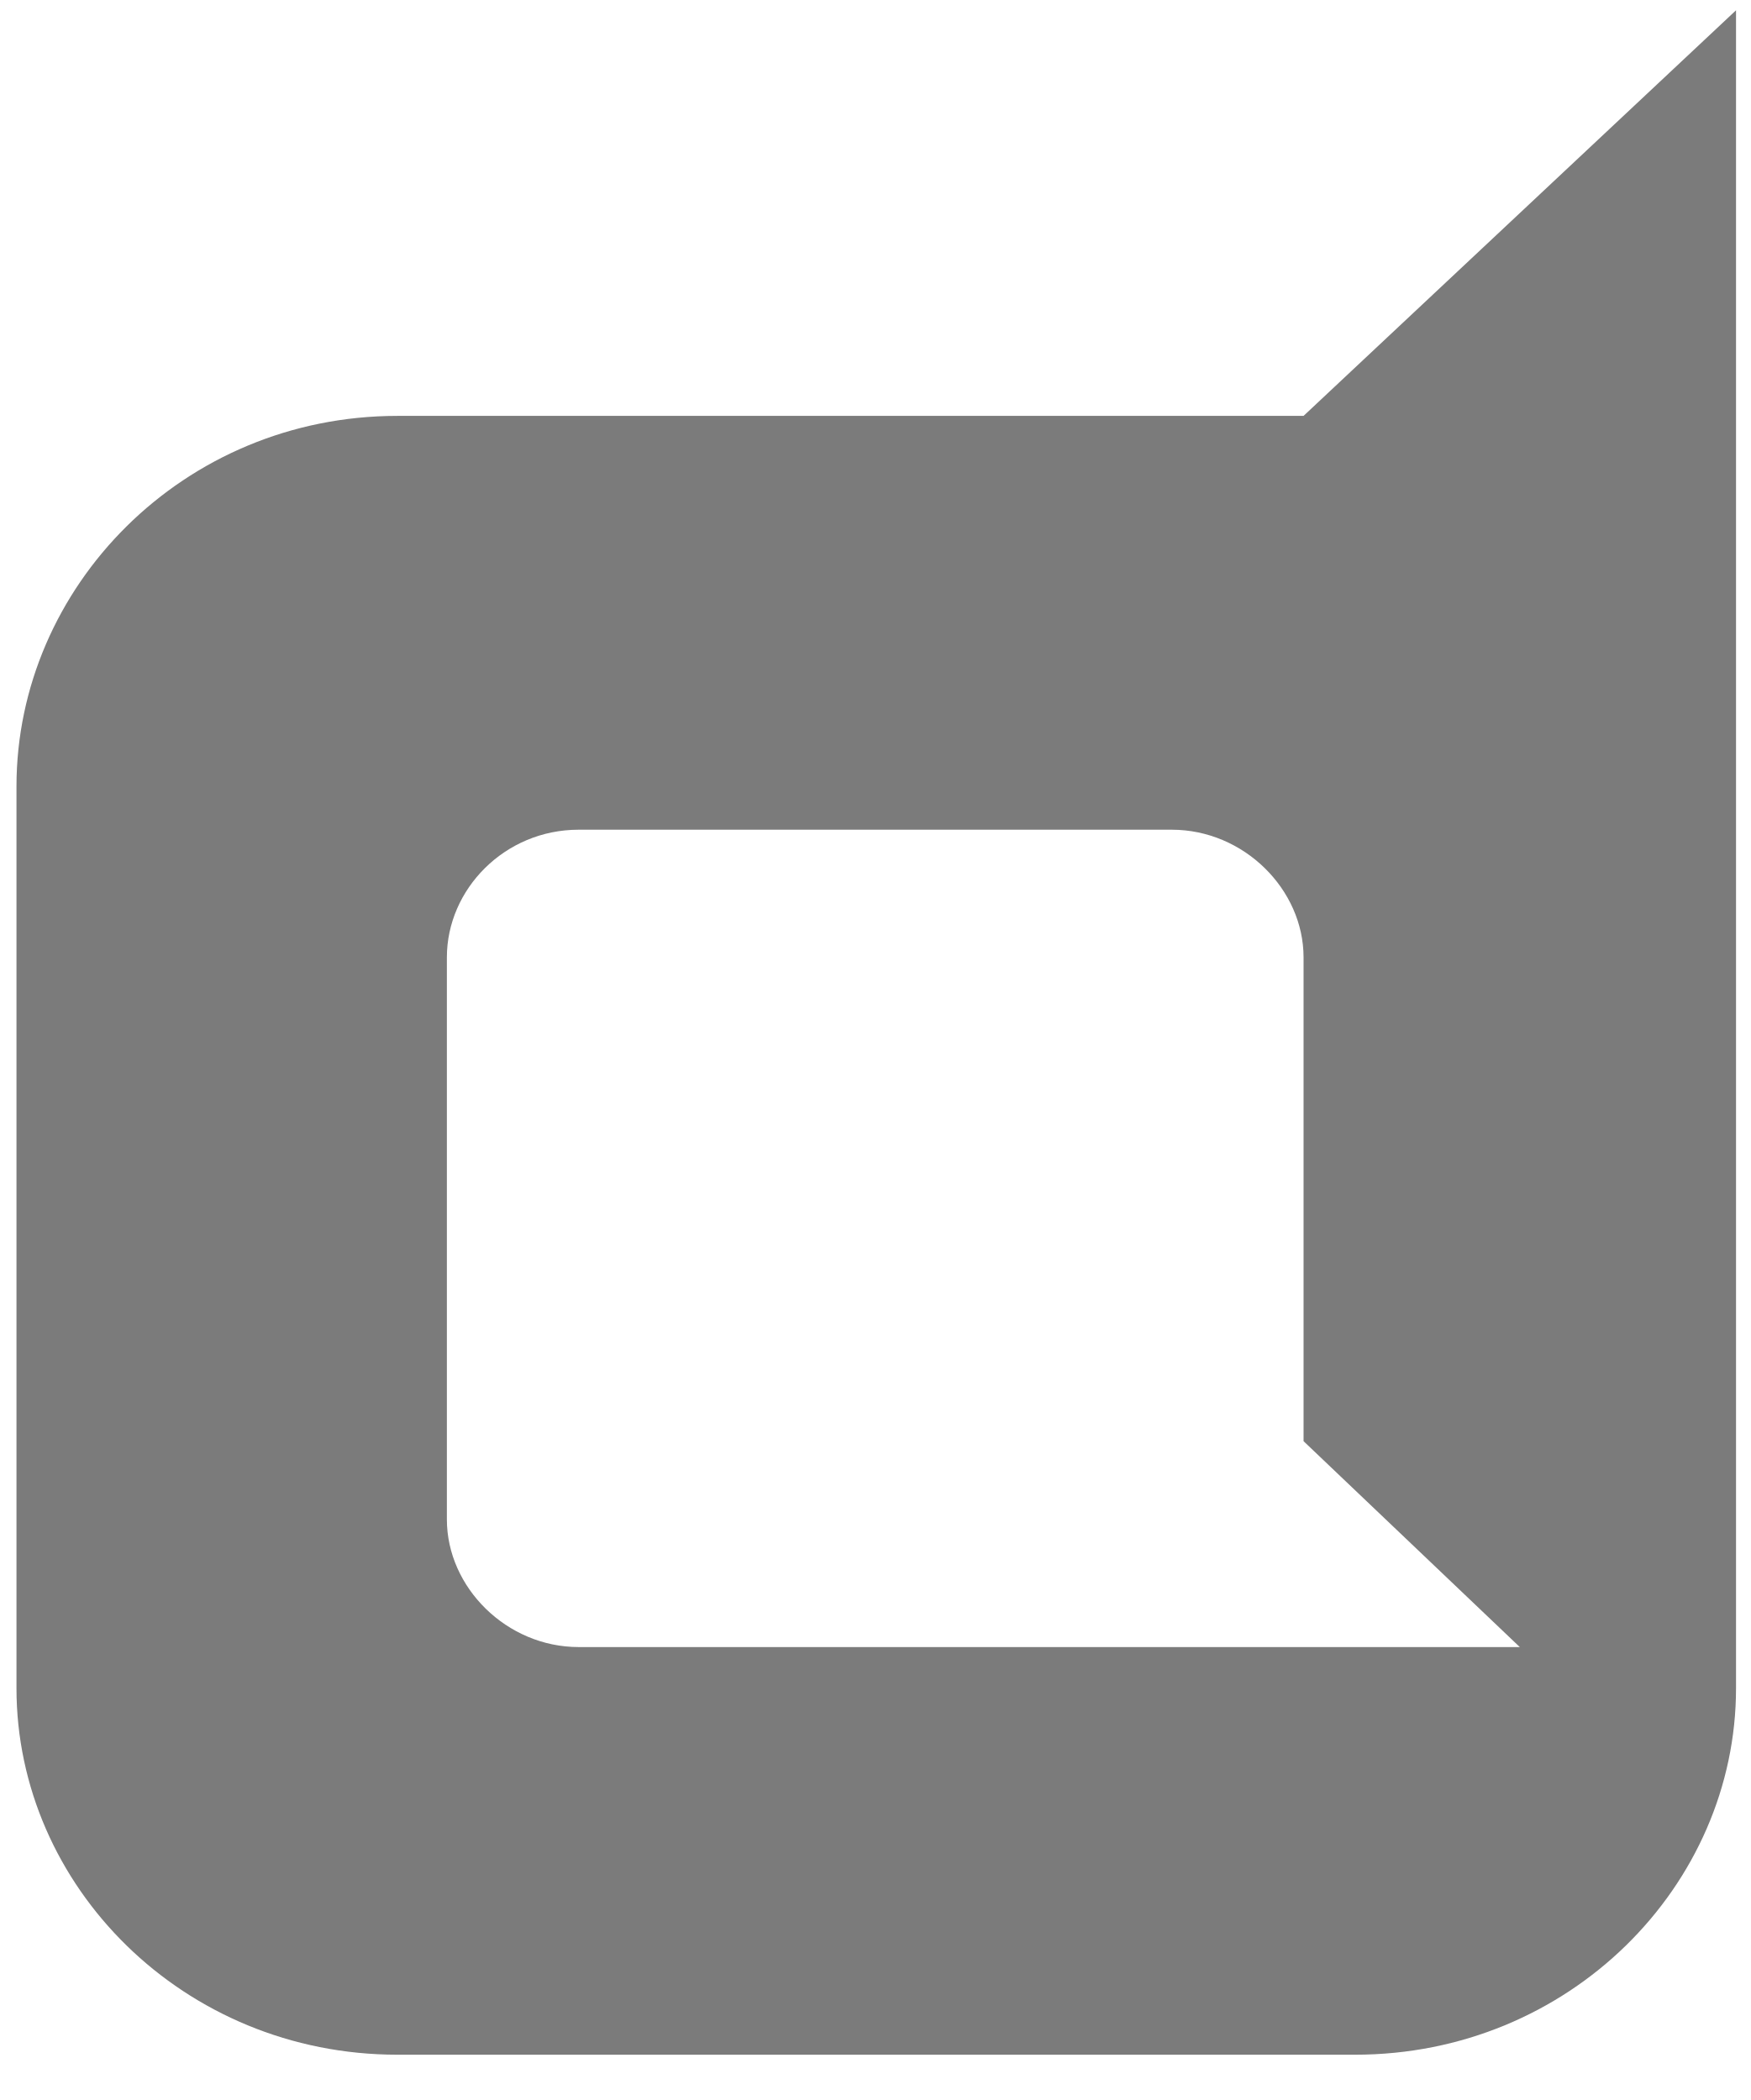
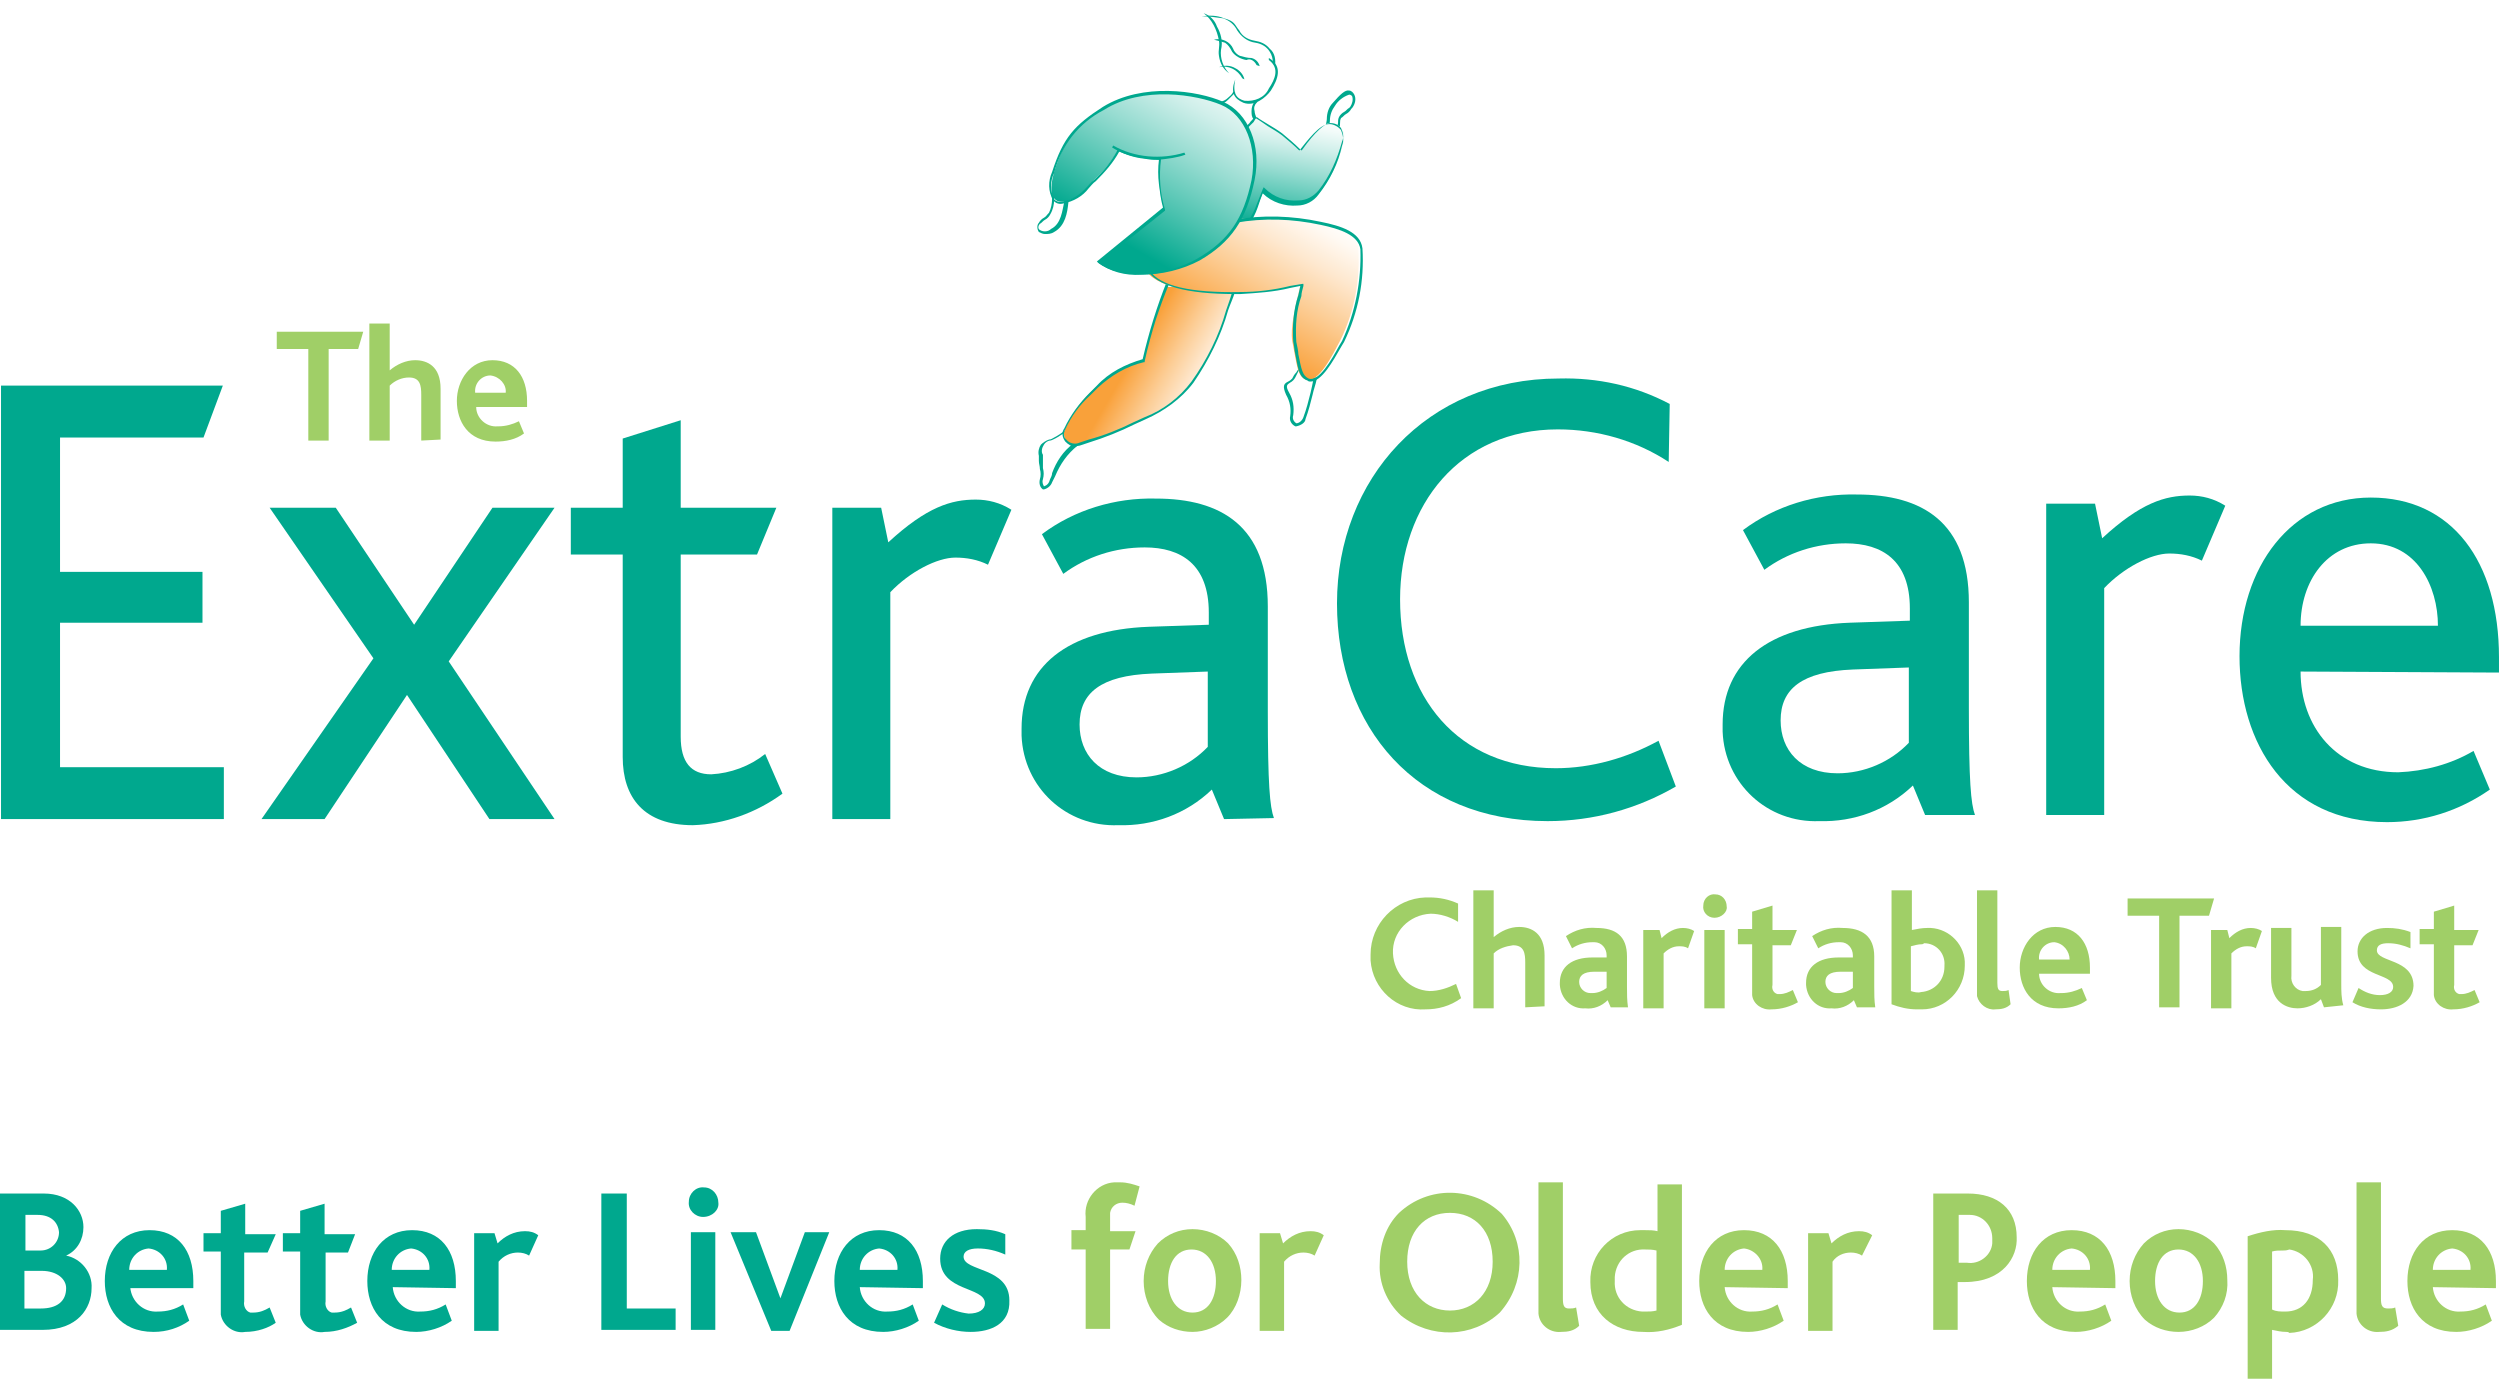
- <svg xmlns="http://www.w3.org/2000/svg" xmlns:xlink="http://www.w3.org/1999/xlink" version="1.1" id="Layer_1" x="0px" y="0px" viewBox="0 0 85 102" style="enable-background:new 0 0 85 102;" xml:space="preserve">
+ <svg xmlns="http://www.w3.org/2000/svg" xmlns:xlink="http://www.w3.org/1999/xlink" version="1.1" id="Layer_1" x="0px" y="0px" viewBox="52 10.4 245.7 135.5" style="enable-background:new 52 10.4 245.7 135.5;" xml:space="preserve">
  <style type="text/css">
- 	.st0{clip-path:url(#SVGID_2_);}
- 	.st1{clip-path:url(#XMLID_19_);fill:#7B7B7B;}
+ 	.st0{fill:#00A88E;}
+ 	.st1{fill:#A0CF67;}
+ 	.st2{clip-path:url(#SVGID_2_);}
+ 	.st3{fill:url(#SVGID_3_);}
+ 	.st4{clip-path:url(#SVGID_5_);}
+ 	.st5{fill:url(#SVGID_6_);}
+ 	.st6{clip-path:url(#SVGID_8_);}
+ 	.st7{fill:url(#SVGID_9_);}
+ 	.st8{clip-path:url(#SVGID_11_);}
+ 	.st9{fill:url(#SVGID_12_);}
</style>
+   <polygon class="st0" points="52.1,90.9 52.1,48.3 73.9,48.3 72,53.4 57.9,53.4 57.9,66.6 71.9,66.6 71.9,71.6 57.9,71.6 57.9,85.8   74,85.8 74,90.9 " />
+   <polygon class="st0" points="100.1,90.9 92,78.7 83.9,90.9 77.7,90.9 88.7,75.1 78.5,60.3 85,60.3 92.7,71.8 100.4,60.3 106.5,60.3   96.1,75.4 106.5,90.9 " />
+   <path class="st0" d="M120.1,91.5c-4.8,0-6.9-2.7-6.9-6.7V64.9h-5.1v-4.6h5.1v-6.8l5.7-1.8v8.6h9.4l-1.9,4.6h-7.5v17.9  c0,2.5,1,3.7,3,3.7c1.9-0.1,3.8-0.8,5.3-2l1.7,3.9C126.3,90.3,123.2,91.4,120.1,91.5" />
+   <path class="st0" d="M149.1,65.9c-1-0.5-2.1-0.7-3.2-0.7c-1.8,0-4.5,1.4-6.4,3.4v22.3h-5.7V60.3h4.8l0.7,3.4  c3.8-3.5,6.2-4.2,8.6-4.2c1.2,0,2.4,0.3,3.5,1L149.1,65.9z" />
+   <path class="st0" d="M170.7,76.4l-5.5,0.2c-5,0.2-7.1,1.9-7.1,5c0,2.9,1.9,5.2,5.6,5.2c2.6,0,5.2-1.1,7-3L170.7,76.4L170.7,76.4z   M172.3,90.9l-1.2-2.9c-2.5,2.4-5.8,3.6-9.2,3.5c-5.1,0.2-9.3-3.7-9.5-8.8c0-0.2,0-0.4,0-0.7c0-6.1,4.5-9.7,12.5-10l5.9-0.2v-1.2  c0-4.7-2.7-6.4-6.3-6.4c-2.9,0-5.7,0.9-8,2.6l-2.1-3.9c3.2-2.4,7.2-3.6,11.2-3.5c6.4,0,11,2.7,11,10.6v10.3c0,7.2,0.2,9.4,0.6,10.5  L172.3,90.9L172.3,90.9z" />
+   <path class="st0" d="M204.1,91.1c-12.9,0-20.7-9.2-20.7-21.4s8.8-22.1,21.8-22.1c3.8-0.1,7.5,0.7,10.9,2.5l-0.1,5.7  c-3.2-2.1-7-3.2-10.9-3.2c-9.6,0-15.5,7.4-15.5,16.7c0,9.6,5.7,16.6,15.3,16.6c3.5,0,7-1,10.1-2.7l1.7,4.5  C212.9,89.9,208.6,91.1,204.1,91.1" />
+   <path class="st0" d="M239.6,76l-5.5,0.2c-5,0.2-7.1,1.9-7.1,5c0,2.9,1.9,5.2,5.6,5.2c2.6,0,5.2-1.1,7-3L239.6,76L239.6,76z   M241.2,90.5l-1.2-2.9c-2.5,2.4-5.8,3.6-9.2,3.5c-5.1,0.2-9.3-3.7-9.5-8.8c0-0.2,0-0.4,0-0.7c0-6.1,4.5-9.7,12.5-10l5.9-0.2v-1.2  c0-4.7-2.7-6.4-6.3-6.4c-2.9,0-5.7,0.9-8,2.6l-2.1-3.9c3.2-2.4,7.2-3.6,11.2-3.5c6.4,0,11,2.7,11,10.6V80c0,7.2,0.2,9.4,0.6,10.5  H241.2L241.2,90.5z" />
+   <path class="st0" d="M268.4,65.5c-1-0.5-2.1-0.7-3.2-0.7c-1.8,0-4.5,1.4-6.4,3.4v22.3h-5.7V59.9h4.8l0.7,3.4  c3.8-3.5,6.2-4.2,8.6-4.2c1.2,0,2.4,0.3,3.5,1L268.4,65.5z" />
+   <path class="st0" d="M285,63.8c-4.3,0-6.9,3.7-6.9,8.1h13.5C291.6,68,289.5,63.8,285,63.8 M278.1,76.4c0,5.4,3.5,9.9,9.6,9.9  c2.6-0.1,5.2-0.8,7.4-2.1l1.6,3.8c-3,2.1-6.5,3.2-10.1,3.2c-9.9,0-14.5-7.8-14.5-16.3c0-8.8,5.1-15.6,12.9-15.6  c8,0,12.6,6.3,12.6,15.7v1.5L278.1,76.4L278.1,76.4z" />
+   <polygon class="st1" points="87.2,44.7 84.3,44.7 84.3,53.7 82.3,53.7 82.3,44.7 79.2,44.7 79.2,43 87.7,43 " />
+   <path class="st1" d="M93.4,53.7v-4.5c0-0.9-0.1-1.7-1.2-1.7c-0.7,0-1.4,0.3-1.9,0.8v5.4h-2V42.2h2v4.6c0.7-0.6,1.6-1,2.5-1  c1.2,0,2.5,0.6,2.5,2.8v5L93.4,53.7L93.4,53.7z" />
+   <path class="st1" d="M100.2,47.3c-0.9,0-1.6,0.8-1.5,1.7c0,0,0,0,0,0h3C101.8,48.2,101.1,47.4,100.2,47.3  C100.3,47.3,100.2,47.3,100.2,47.3 M98.8,50.4c0,1.1,1,2,2.1,1.9c0,0,0.1,0,0.1,0c0.7,0,1.4-0.2,2-0.5l0.5,1.2  c-0.8,0.6-1.8,0.8-2.8,0.8c-2.7,0-3.8-2-3.8-4s1.3-4,3.5-4s3.4,1.6,3.4,4v0.6L98.8,50.4L98.8,50.4z" />
+   <path class="st1" d="M192.1,109.6c-2.8,0.2-5.2-2-5.4-4.8c0-0.2,0-0.4,0-0.6c0-3,2.4-5.5,5.4-5.6c0.1,0,0.3,0,0.4,0  c1,0,1.9,0.2,2.8,0.6v1.8c-0.8-0.5-1.8-0.8-2.7-0.8c-2.1,0.1-3.8,1.8-3.7,3.9c0.1,2,1.6,3.6,3.6,3.7c0.9,0,1.8-0.3,2.6-0.7l0.5,1.4  C194.5,109.3,193.3,109.6,192.1,109.6" />
+   <path class="st1" d="M201.9,109.4V105c0-0.9-0.1-1.7-1.2-1.7c-0.7,0.1-1.4,0.3-1.9,0.8v5.4h-2V97.9h2v4.6c0.7-0.6,1.6-1,2.5-1  c1.2,0,2.5,0.6,2.5,2.8v5L201.9,109.4L201.9,109.4z" />
+   <path class="st1" d="M209.8,105.9h-1.1c-1.1,0-1.5,0.4-1.5,1c0,0.6,0.5,1.1,1.1,1.1c0.1,0,0.1,0,0.2,0c0.5,0,1-0.2,1.4-0.5V105.9  L209.8,105.9z M210.3,109.4l-0.3-0.7c-0.6,0.6-1.4,0.9-2.2,0.8c-1.3,0.1-2.4-0.9-2.5-2.3c0-0.1,0-0.1,0-0.2c0-1.6,1.2-2.5,3.2-2.5  l1.4,0v-0.2c0-0.7-0.5-1.3-1.2-1.3c-0.1,0-0.2,0-0.2,0c-0.7,0-1.4,0.2-2,0.6l-0.6-1.2c0.9-0.6,1.9-0.9,3-0.8c1.9,0,3,0.8,3,2.8v3  c0,0.7,0,1.3,0.1,2h-1.6L210.3,109.4z" />
+   <path class="st1" d="M217.9,103.6c-0.3-0.2-0.6-0.2-0.9-0.2c-0.6,0-1.1,0.3-1.5,0.7v5.4h-2v-7.7h1.6l0.2,0.8c0.6-0.6,1.3-1,2.1-1  c0.4,0,0.8,0.1,1.1,0.3L217.9,103.6z" />
+   <path class="st1" d="M219.5,101.8h2v7.7h-2V101.8z M220.5,100.6c-0.7,0-1.2-0.6-1.1-1.2c0-0.7,0.6-1.2,1.2-1.1  c0.6,0,1.1,0.5,1.1,1.2C221.8,100,221.2,100.6,220.5,100.6C220.6,100.6,220.6,100.6,220.5,100.6" />
+   <path class="st1" d="M226.1,109.6c-0.9,0.1-1.8-0.5-1.9-1.4c0-0.1,0-0.3,0-0.4v-4.6h-1.4v-1.5h1.4V100l2-0.6v2.4h2.4l-0.6,1.5h-1.8  v3.9c-0.1,0.4,0.1,0.8,0.5,0.9c0.1,0,0.2,0,0.2,0c0.5,0,0.9-0.2,1.3-0.4l0.5,1.2C228,109.3,227.1,109.6,226.1,109.6" />
+   <path class="st1" d="M234,105.9h-1.1c-1.1,0-1.5,0.4-1.5,1c0,0.6,0.5,1.1,1.1,1.1c0.1,0,0.1,0,0.2,0c0.5,0,1-0.2,1.4-0.5V105.9  L234,105.9z M234.5,109.4l-0.3-0.7c-0.6,0.6-1.4,0.9-2.2,0.8c-1.3,0.1-2.4-0.9-2.5-2.3c0-0.1,0-0.1,0-0.2c0-1.6,1.2-2.5,3.2-2.5  l1.4,0v-0.2c0-0.7-0.5-1.3-1.2-1.3c-0.1,0-0.2,0-0.2,0c-0.7,0-1.4,0.2-2,0.6l-0.6-1.2c0.9-0.6,1.9-0.9,3-0.8c1.9,0,3.1,0.8,3.1,2.8  v3c0,0.7,0,1.3,0.1,2h-1.6L234.5,109.4z" />
+   <path class="st1" d="M240.9,103.2c-0.4,0-0.7,0.1-1.1,0.2v4.4c0.3,0.1,0.7,0.2,1,0.1c1.3-0.1,2.3-1.1,2.3-2.5c0,0,0-0.1,0-0.1  c0.1-1.2-0.8-2.2-2-2.2C241,103.2,240.9,103.2,240.9,103.2 M240.4,109.6c-0.9,0-1.7-0.2-2.5-0.5V97.9h2v3.9c0.5-0.1,1-0.2,1.5-0.2  c1.9-0.1,3.6,1.4,3.7,3.3c0,0.1,0,0.3,0,0.4c0,2.4-1.9,4.3-4.2,4.3C240.6,109.6,240.5,109.6,240.4,109.6" />
+   <path class="st1" d="M248.1,109.6c-0.8,0.1-1.6-0.5-1.8-1.3c0-0.1,0-0.3,0-0.4v-10h2v9.1c0,0.6,0.1,0.8,0.5,0.8c0.2,0,0.4,0,0.6-0.1  l0.2,1.4C249.2,109.5,248.7,109.6,248.1,109.6" />
+   <path class="st1" d="M253.9,103c-0.9,0-1.6,0.8-1.5,1.7c0,0,0,0,0,0h3C255.4,103.9,254.8,103.1,253.9,103  C253.9,103,253.9,103,253.9,103 M252.4,106.1c0,1.1,1,2,2.1,1.9c0,0,0.1,0,0.1,0c0.7,0,1.4-0.2,2-0.5l0.5,1.2  c-0.8,0.6-1.8,0.8-2.8,0.8c-2.7,0-3.8-2-3.8-4s1.3-4,3.5-4s3.4,1.6,3.4,4v0.6L252.4,106.1L252.4,106.1z" />
+   <polygon class="st1" points="269.1,100.4 266.2,100.4 266.2,109.4 264.2,109.4 264.2,100.4 261.1,100.4 261.1,98.7 269.6,98.7 " />
+   <path class="st1" d="M273.7,103.6c-0.3-0.2-0.6-0.2-0.9-0.2c-0.6,0-1.1,0.3-1.5,0.7v5.4h-2v-7.7h1.6l0.2,0.8c0.6-0.6,1.3-1,2.1-1  c0.4,0,0.8,0.1,1.1,0.3L273.7,103.6z" />
+   <path class="st1" d="M280.4,109.4l-0.3-0.8c-0.6,0.6-1.5,0.9-2.3,0.9c-1,0-2.6-0.5-2.6-3v-4.9h2v4.7c-0.1,0.7,0.4,1.4,1.1,1.5  c0.1,0,0.2,0,0.3,0c0.6,0,1.1-0.2,1.5-0.6v-5.7h2v5.6c0,0.7,0,1.4,0.2,2.1L280.4,109.4L280.4,109.4z" />
+   <path class="st1" d="M286,109.6c-1,0-2-0.2-2.8-0.7l0.6-1.4c0.6,0.4,1.3,0.7,2.1,0.7c0.8,0,1.3-0.3,1.3-0.8c0-1.4-3.5-0.9-3.5-3.5  c0-1.3,1.1-2.3,2.9-2.3c0.8,0,1.5,0.1,2.3,0.4v1.6c-0.7-0.3-1.4-0.5-2.2-0.5c-0.7,0-1.1,0.2-1.1,0.7c0,1.2,3.6,0.8,3.6,3.5  C289.1,108.9,287.6,109.6,286,109.6" />
+   <path class="st1" d="M293.1,109.6c-0.9,0.1-1.8-0.5-1.9-1.4c0-0.1,0-0.3,0-0.4v-4.6h-1.4v-1.5h1.4V100l2-0.6v2.4h2.4l-0.6,1.5h-1.8  v3.9c-0.1,0.4,0.1,0.8,0.5,0.9c0.1,0,0.2,0,0.2,0c0.5,0,0.9-0.2,1.3-0.4l0.5,1.2C295,109.3,294.1,109.6,293.1,109.6" />
+   <path class="st0" d="M56.2,141.1H52v-13.4h4.3c2.6,0,3.9,1.7,3.9,3.3c0,1.2-0.6,2.3-1.7,2.8l0,0c1.5,0.3,2.6,1.7,2.5,3.2  C61,139,59.6,141.1,56.2,141.1z M55.7,129.8h-1.2v3.5h1.5c1,0,1.8-0.8,1.8-1.8C57.7,130.5,57,129.8,55.7,129.8z M56.1,135.3h-1.7  v3.7H56c1.6,0,2.5-0.7,2.5-2C58.5,136.1,57.6,135.3,56.1,135.3z" />
+   <path class="st0" d="M64.8,136.9c0.1,1.4,1.3,2.5,2.7,2.4c0,0,0,0,0,0c0.9,0,1.7-0.2,2.5-0.7l0.6,1.6c-1,0.7-2.2,1.1-3.5,1.1  c-3.4,0-4.8-2.4-4.8-5c0-2.8,1.6-5,4.4-5s4.3,2,4.3,5v0.7h-6.2L64.8,136.9z M66.6,133.1c-1.1,0.1-1.9,1-1.9,2.1c0,0,0,0,0,0h3.7  C68.5,134.1,67.7,133.2,66.6,133.1z" />
+   <path class="st0" d="M76.1,141.3c-1.1,0.2-2.2-0.6-2.4-1.7c0-0.2,0-0.3,0-0.5v-5.7h-1.7v-1.8h1.7v-2.2l2.4-0.7v3h3l-0.8,1.8h-2.3  v4.8c-0.1,0.5,0.2,1,0.6,1.1c0.1,0,0.2,0,0.3,0c0.6,0,1.1-0.2,1.6-0.5l0.6,1.5C78.4,140.9,77.3,141.3,76.1,141.3z" />
+   <path class="st0" d="M83.9,141.3c-1.1,0.2-2.2-0.6-2.4-1.7c0-0.2,0-0.3,0-0.5v-5.7h-1.7v-1.8h1.7v-2.2l2.4-0.7v3h3l-0.7,1.8H84v4.8  c-0.1,0.5,0.2,1,0.6,1.1c0.1,0,0.2,0,0.3,0c0.6,0,1.1-0.2,1.6-0.5l0.6,1.5C86.2,140.9,85.1,141.3,83.9,141.3z" />
+   <path class="st0" d="M90.6,136.9c0.1,1.4,1.3,2.5,2.7,2.4c0,0,0,0,0,0c0.9,0,1.7-0.2,2.5-0.7l0.6,1.6c-1,0.7-2.3,1.1-3.5,1.1  c-3.4,0-4.8-2.4-4.8-5c0-2.8,1.6-5,4.4-5s4.3,2,4.3,5v0.7L90.6,136.9L90.6,136.9z M92.4,133.1c-1.1,0.1-1.9,1-1.9,2.1c0,0,0,0,0,0  h3.7C94.3,134.1,93.5,133.2,92.4,133.1z" />
+   <path class="st0" d="M104,133.8c-0.3-0.2-0.7-0.3-1.1-0.3c-0.7,0-1.4,0.3-1.9,0.9v6.8h-2.4v-9.6h2l0.3,1c0.7-0.7,1.6-1.2,2.7-1.2  c0.5,0,0.9,0.1,1.3,0.4L104,133.8z" />
+   <path class="st0" d="M111.1,141.1v-13.4h2.5V139h4.8v2.1H111.1L111.1,141.1z" />
+   <path class="st0" d="M121.1,130c-0.8,0-1.5-0.7-1.4-1.5c0-0.8,0.7-1.5,1.5-1.4c0.8,0,1.4,0.7,1.4,1.5C122.7,129.3,122,130,121.1,130  C121.2,130,121.1,130,121.1,130z M119.9,141.1v-9.6h2.4v9.6H119.9z" />
+   <path class="st0" d="M129.6,141.2h-1.8l-4-9.7h2.5l2.4,6.5l0,0l2.4-6.5h2.4L129.6,141.2z" />
+   <path class="st0" d="M136.5,136.9c0.1,1.4,1.3,2.5,2.7,2.4c0.9,0,1.7-0.2,2.5-0.7l0.6,1.6c-1,0.7-2.3,1.1-3.5,1.1  c-3.4,0-4.8-2.4-4.8-5c0-2.8,1.6-5,4.4-5s4.3,2,4.3,5v0.7L136.5,136.9L136.5,136.9z M138.4,133.1c-1.1,0.1-1.9,1-1.9,2.1  c0,0,0,0,0,0h3.7C140.3,134.1,139.5,133.2,138.4,133.1L138.4,133.1z" />
+   <path class="st0" d="M147.4,141.3c-1.2,0-2.5-0.3-3.6-0.9l0.8-1.8c0.8,0.5,1.7,0.8,2.6,0.9c1,0,1.6-0.4,1.6-1c0-1.7-4.4-1.1-4.4-4.4  c0-1.7,1.3-2.9,3.6-2.9c1,0,1.9,0.1,2.8,0.5v2c-0.9-0.4-1.8-0.6-2.7-0.6c-0.9,0-1.4,0.3-1.4,0.8c0,1.5,4.5,1,4.5,4.3  C151.3,140.5,149.4,141.3,147.4,141.3z" />
+   <path class="st1" d="M163.5,128.9c-0.4-0.2-0.8-0.3-1.2-0.3c-0.6,0-1.1,0.4-1.2,1c0,0.1,0,0.2,0,0.3v1.5h2.5l-0.6,1.8h-1.9v7.8h-2.4  v-7.8h-1.4v-1.9h1.4v-1.3c-0.2-1.7,1.1-3.3,2.8-3.4c0.2,0,0.4,0,0.6,0c0.7,0,1.3,0.2,1.9,0.4L163.5,128.9z" />
+   <path class="st1" d="M172.6,139.9c-0.9,0.9-2.2,1.4-3.4,1.4c-1.2,0-2.4-0.4-3.3-1.2c-1-1-1.5-2.4-1.5-3.8c0-1.4,0.5-2.7,1.4-3.7  c0.9-0.9,2.1-1.4,3.4-1.4c1.3,0,2.6,0.5,3.5,1.4c0.9,1,1.3,2.3,1.3,3.6C174,137.6,173.5,139,172.6,139.9z M169.1,133.2  c-1.5,0-2.3,1.3-2.3,3.1s0.9,3.1,2.4,3.1s2.3-1.3,2.3-3.1S170.6,133.2,169.1,133.2z" />
+   <path class="st1" d="M181.2,133.8c-0.3-0.2-0.7-0.3-1.1-0.3c-0.7,0-1.4,0.3-1.9,0.9v6.8h-2.4v-9.6h2l0.3,1c0.7-0.7,1.6-1.2,2.7-1.2  c0.5,0,0.9,0.1,1.3,0.4L181.2,133.8z" />
+   <path class="st1" d="M199.4,139.4c-2.7,2.5-6.8,2.6-9.7,0.3c-1.4-1.3-2.2-3.2-2.1-5.1c0-1.9,0.6-3.7,1.9-5c2.9-2.7,7.3-2.6,10.1,0.1  C202,132.5,201.9,136.6,199.4,139.4z M194.5,129.6c-2.5,0-4.2,1.8-4.2,4.8s1.8,4.8,4.2,4.8s4.2-1.8,4.2-4.8S197,129.6,194.5,129.6  L194.5,129.6z" />
+   <path class="st1" d="M205.4,141.3c-1.1,0.1-2.1-0.7-2.2-1.8c0-0.1,0-0.2,0-0.4v-12.5h2.4v11.4c0,0.7,0.1,1,0.6,1  c0.2,0,0.5,0,0.7-0.1l0.3,1.8C206.7,141.2,206.1,141.3,205.4,141.3z" />
+   <path class="st1" d="M213.5,141.3c-2.9,0-5.2-1.7-5.2-4.9c-0.1-2.8,2.1-5.1,4.9-5.1c0.2,0,0.3,0,0.5,0c0.4,0,0.8,0,1.2,0.1v-4.6h2.4  v13.8C216.1,141.1,214.8,141.4,213.5,141.3z M214.8,133.3c-0.4-0.1-0.8-0.1-1.1-0.1c-1.6-0.1-2.9,1.1-3,2.7c0,0.1,0,0.3,0,0.4  c-0.1,1.6,1.1,2.9,2.7,3c0.1,0,0.2,0,0.3,0c0.4,0,0.7,0,1.1-0.1L214.8,133.3L214.8,133.3z" />
+   <path class="st1" d="M221.5,136.9c0.1,1.4,1.3,2.5,2.7,2.4c0,0,0,0,0,0c0.9,0,1.7-0.2,2.5-0.7l0.6,1.6c-1,0.7-2.3,1.1-3.5,1.1  c-3.4,0-4.8-2.4-4.8-5c0-2.8,1.6-5,4.4-5s4.3,2,4.3,5v0.7L221.5,136.9L221.5,136.9z M223.4,133.1c-1.1,0.1-1.9,1-1.9,2.1  c0,0,0,0,0,0h3.7C225.3,134.1,224.4,133.2,223.4,133.1z" />
+   <path class="st1" d="M235,133.8c-0.3-0.2-0.7-0.3-1.1-0.3c-0.7,0-1.4,0.3-1.8,0.9v6.8h-2.4v-9.6h2l0.3,1c0.7-0.7,1.6-1.2,2.7-1.2  c0.5,0,0.9,0.1,1.3,0.4L235,133.8z" />
+   <path class="st1" d="M245.1,136.4h-0.7v4.7H242v-13.4h3.4c2.9,0,4.8,1.5,4.8,4.3C250.3,133.9,248.9,136.4,245.1,136.4z M245.2,129.8  h-0.7v4.7h0.8c1.2,0.2,2.4-0.7,2.5-1.9c0-0.2,0-0.4,0-0.5c0-1.3-1-2.3-2.2-2.3C245.4,129.8,245.3,129.8,245.2,129.8z" />
+   <path class="st1" d="M253.7,136.9c0.1,1.4,1.3,2.5,2.7,2.4c0,0,0,0,0,0c0.9,0,1.7-0.2,2.5-0.7l0.6,1.6c-1,0.7-2.3,1.1-3.5,1.1  c-3.4,0-4.8-2.4-4.8-5c0-2.8,1.6-5,4.4-5s4.3,2,4.3,5v0.7L253.7,136.9L253.7,136.9z M255.6,133.1c-1.1,0.1-1.9,1-1.9,2.1  c0,0,0,0,0,0h3.7C257.5,134.1,256.7,133.2,255.6,133.1z" />
+   <path class="st1" d="M269.6,139.9c-0.9,0.9-2.2,1.4-3.5,1.4c-1.2,0-2.4-0.4-3.3-1.2c-1-1-1.5-2.4-1.5-3.8c0-1.4,0.5-2.7,1.4-3.7  c0.9-0.9,2.1-1.4,3.4-1.4c1.3,0,2.6,0.5,3.5,1.4c0.9,1,1.3,2.3,1.3,3.6C271,137.6,270.5,138.9,269.6,139.9z M266.1,133.2  c-1.5,0-2.3,1.3-2.3,3.1s0.9,3.1,2.4,3.1s2.3-1.3,2.3-3.1S267.6,133.2,266.1,133.2L266.1,133.2z" />
+   <path class="st1" d="M276.7,141.3c-0.5,0-0.9-0.1-1.4-0.2v4.8h-2.4v-14c1.2-0.4,2.5-0.7,3.7-0.6c3.4,0,5.2,1.9,5.2,4.9  c0.1,2.8-2.1,5.1-4.8,5.2C276.9,141.3,276.8,141.3,276.7,141.3z M276.4,133.3c-0.4,0-0.8,0-1.1,0.1v5.7c0.4,0.2,0.8,0.2,1.3,0.2  c1.7,0,2.7-1.2,2.7-3.1c0.2-1.5-0.9-2.8-2.3-3C276.7,133.3,276.6,133.3,276.4,133.3z" />
+   <path class="st1" d="M285.8,141.3c-1.1,0.1-2.1-0.7-2.2-1.8c0-0.1,0-0.2,0-0.4v-12.5h2.4v11.4c0,0.7,0.1,1,0.7,1  c0.2,0,0.5,0,0.7-0.1l0.3,1.8C287.1,141.2,286.5,141.3,285.8,141.3z" />
+   <path class="st1" d="M291.1,136.9c0.1,1.4,1.3,2.5,2.7,2.4c0,0,0,0,0,0c0.9,0,1.7-0.2,2.5-0.7l0.6,1.6c-1,0.7-2.3,1.1-3.5,1.1  c-3.4,0-4.8-2.4-4.8-5c0-2.8,1.6-5,4.4-5s4.3,2,4.3,5v0.7L291.1,136.9L291.1,136.9z M293,133.1c-1.1,0.1-1.9,1-1.9,2.1c0,0,0,0,0,0  h3.7C294.9,134.1,294.1,133.2,293,133.1L293,133.1z" />
+   <path class="st0" d="M154.6,58.5h-0.1c-0.3-0.2-0.4-0.6-0.3-1c0.1-0.3,0.1-0.7,0-1c0-0.3-0.1-0.5-0.1-0.8c0-0.2,0-0.4,0-0.5  c-0.1-0.4,0-0.8,0.2-1.1c0.2-0.2,0.5-0.4,0.8-0.5c0.2,0,0.3-0.1,0.5-0.2c0.4-0.2,0.8-0.5,1.1-0.7l0.2-0.1l0.2,1.1l1,0.4l-0.2,0.1  c-1,0.8-1.7,1.8-2.2,3c-0.1,0.2-0.2,0.4-0.3,0.6C155.3,58.1,155,58.4,154.6,58.5z M156.7,52.9c-0.4,0.2-0.6,0.4-1,0.6  c-0.2,0.1-0.4,0.2-0.5,0.2c-0.2,0-0.5,0.2-0.6,0.4c-0.2,0.3-0.3,0.7-0.1,1c0,0.2,0,0.4,0,0.6c0,0.2,0,0.5,0,0.7  c0.1,0.4,0.1,0.7,0,1.1c-0.1,0.3,0,0.5,0.1,0.7c0.3-0.1,0.5-0.3,0.6-0.7c0.1-0.2,0.2-0.4,0.2-0.6c0.4-1.1,1.1-2.2,2.1-2.9l-0.7-0.3  L156.7,52.9z" />
+   <path class="st0" d="M183.6,23.3l-0.5-0.3l-0.8-0.1v-0.1c0-0.2,0.1-0.5,0.1-0.7c0-0.6,0.2-1.2,0.6-1.6c0.7-0.8,1.2-1.3,1.6-1.2  c0.2,0,0.4,0.2,0.5,0.4c0.2,0.4,0.1,0.9-0.2,1.3l-0.1,0.1c-0.1,0.2-0.3,0.4-0.5,0.5c-0.2,0.1-0.3,0.3-0.5,0.4  c-0.1,0.2-0.1,0.3-0.1,0.5c0,0.2,0,0.4-0.1,0.6L183.6,23.3z M182.6,22.7h0.5l0.3,0.2c0-0.1,0.1-0.3,0.1-0.4c0-0.2,0-0.4,0.1-0.6  c0.1-0.2,0.3-0.4,0.5-0.5c0.2-0.1,0.3-0.3,0.5-0.4l0.1-0.1c0.2-0.3,0.3-0.7,0.2-1c0-0.1-0.2-0.2-0.3-0.2c-0.6,0.2-1.1,0.6-1.4,1.1  c-0.3,0.4-0.5,0.9-0.5,1.5C182.7,22.3,182.7,22.5,182.6,22.7L182.6,22.7z" />
+   <path class="st0" d="M154.7,33.4c-0.2,0-0.4-0.1-0.6-0.2c-0.2-0.3-0.2-0.7,0-0.9c0.1-0.2,0.3-0.4,0.5-0.5c0.2-0.1,0.3-0.3,0.5-0.5  c0.2-0.4,0.3-0.9,0.3-1.4c0-0.2,0-0.4,0-0.6v-0.3l0.7,0.8h0.9V30v0.3c-0.1,1-0.3,2.3-1.4,2.9C155.3,33.4,155,33.4,154.7,33.4z   M155.6,29.7c0,0.1,0,0.2,0,0.3c0,0.5-0.1,1-0.4,1.5c-0.1,0.2-0.3,0.4-0.5,0.5c-0.2,0.1-0.3,0.3-0.5,0.4c-0.2,0.2-0.2,0.5,0,0.6  c0.3,0.2,0.8,0.2,1.1-0.1c1-0.5,1.1-1.8,1.3-2.7v-0.2H156L155.6,29.7z" />
  <g>
    <defs>
-       <path id="SVGID_1_" d="M63.3,70V46.5c0-3.3-2.9-6.2-6.4-6.2H28.1c-3.6,0-6.4,2.9-6.4,6.2v27.3c0,3.3,2.9,6.2,6.4,6.2h45.7L63.3,70    z M19.3,20.2h44L84.3,0.5V82c0,9.6-8.1,17.8-18.5,17.8H19.3C8.9,99.8,0.8,91.6,0.8,82V38.2C0.8,28.5,8.9,20.2,19.3,20.2z" />
+       <path id="SVGID_1_" d="M166.6,38.6c-0.4,1.1-0.7,1.8-1.1,3.1c-0.4,1.3-0.8,2.7-1.1,4.1c-1.7,0.4-3.3,1.3-4.5,2.5    c-1.4,1.2-2.5,2.6-3.2,4.2c-0.5,1.1,0.5,1.9,1.5,1.5c1.8-0.5,3.6-1.2,5.3-2c2.4-1.3,4.1-1.9,5.8-4.1c2.3-3.2,2.8-5.5,4-9l-3-0.1    l-1-0.2L166.6,38.6L166.6,38.6z" />
    </defs>
    <clipPath id="SVGID_2_">
      <use xlink:href="#SVGID_1_" style="overflow:visible;" />
    </clipPath>
-     <g class="st0">
-       <defs>
-         <rect id="XMLID_3_" x="-1500.3" y="-110" width="2945" height="2666.8" />
-       </defs>
-       <clipPath id="XMLID_19_">
-         <use xlink:href="#XMLID_3_" style="overflow:visible;" />
-       </clipPath>
-       <rect id="XMLID_4_" x="-9.4" y="-9.8" class="st1" width="103.9" height="119.8" />
+     <g class="st2">
+       <linearGradient id="SVGID_3_" gradientUnits="userSpaceOnUse" x1="68.222" y1="-346.657" x2="70.122" y2="-346.657" gradientTransform="matrix(-4.0876 -2.36 2.36 -4.0876 1267.987 -1205.861)">
+         <stop offset="0" style="stop-color:#FFFFFF" />
+         <stop offset="0.11" style="stop-color:#FFF9F2" />
+         <stop offset="0.32" style="stop-color:#FEE8CF" />
+         <stop offset="0.59" style="stop-color:#FCCE97" />
+         <stop offset="0.93" style="stop-color:#FAA94B" />
+         <stop offset="1" style="stop-color:#F9A13A" />
+       </linearGradient>
+       <polygon class="st3" points="149.3,50.4 160.4,31.2 180.1,42.6 169,61.8   " />
    </g>
  </g>
+   <path class="st0" d="M157.7,54.3c-0.4,0-0.7-0.2-1-0.5c-0.3-0.4-0.4-0.9-0.1-1.3c0.6-1.3,1.5-2.5,2.5-3.5l0.7-0.7  c1.2-1.3,2.8-2.1,4.5-2.6c0.6-2.6,1.4-5.2,2.4-7.7v-0.1l3.7,0.8l3.1,0.1l-0.1,0.2c-0.2,0.7-0.5,1.3-0.7,1.9  c-0.7,2.5-1.9,4.9-3.4,7.1c-1.2,1.6-2.9,2.8-4.7,3.6l-1.1,0.5c-1.4,0.7-2.9,1.3-4.5,1.8l-0.9,0.3C158.1,54.2,157.9,54.2,157.7,54.3z   M166.9,38.3c-0.5,1.2-0.9,2.3-1.3,3.5c-0.4,1.3-0.8,2.7-1.1,4.1v0.1h-0.1c-1.7,0.4-3.2,1.3-4.5,2.5l-0.7,0.7  c-1.1,1-1.9,2.1-2.5,3.4c-0.2,0.3-0.2,0.8,0.1,1c0.3,0.4,0.9,0.5,1.3,0.3l0.9-0.3c1.5-0.4,3-1,4.4-1.7l1.1-0.5  c1.8-0.7,3.4-1.9,4.6-3.5c1.5-2.1,2.7-4.5,3.4-7c0.2-0.6,0.4-1.1,0.6-1.8l-2.8-0.1L166.9,38.3z" />
+   <path class="st0" d="M179.4,52.3h-0.1c-0.4-0.2-0.6-0.6-0.5-1c0.1-0.7,0-1.4-0.4-2.1c-0.4-0.9-0.2-1.1,0.2-1.3  c0.2-0.1,0.3-0.2,0.4-0.3c0.1-0.2,0.2-0.4,0.4-0.6c0.1-0.2,0.3-0.4,0.4-0.7h0.2l0.1,0.8l0.5,0.5l0.8-0.1v0.2c-0.1,0.5-0.3,1-0.4,1.5  c-0.2,0.8-0.4,1.6-0.7,2.4C180.3,51.9,179.9,52.2,179.4,52.3z M179.8,46.6l-0.2,0.3c-0.1,0.2-0.2,0.4-0.3,0.6  c-0.1,0.2-0.3,0.4-0.5,0.5c-0.3,0.2-0.5,0.3-0.1,1c0.4,0.7,0.5,1.4,0.4,2.2c-0.1,0.3,0,0.6,0.3,0.8c0.3,0,0.6-0.3,0.7-0.6  c0.3-0.8,0.5-1.6,0.7-2.4c0.1-0.4,0.2-0.9,0.3-1.4l-0.6,0.1l-0.6-0.6L179.8,46.6z" />
+   <g>
+     <defs>
+       <path id="SVGID_4_" d="M174.9,22.5c-0.2,0.3-0.4,0.5-0.7,0.6l0.6,2.2l-0.3,3.8l-1.3,3.3l1.6-0.2c0.3-0.5,0.6-1.1,0.8-1.6    c0.2-0.5,0.4-1,0.6-1.5c2.1,2,4.7,1.3,5.5,0.2c1.1-1.4,1.9-3.1,2.3-4.8c0.4-1.4-0.3-1.8-1.1-2s-2,1.4-3,2.7    c-0.6-0.6-1.2-1.1-1.8-1.6c-1-0.7-1.4-0.9-2.7-1.7C175.1,22.1,175,22.3,174.9,22.5" />
+     </defs>
+     <clipPath id="SVGID_5_">
+       <use xlink:href="#SVGID_4_" style="overflow:visible;" />
+     </clipPath>
+     <g class="st4">
+       <linearGradient id="SVGID_6_" gradientUnits="userSpaceOnUse" x1="45.47" y1="-487.509" x2="47.37" y2="-487.509" gradientTransform="matrix(-1.0714 6.0763 -6.0763 -1.0714 -2733.904 -776.9346)">
+         <stop offset="0" style="stop-color:#FFFFFF" />
+         <stop offset="9.000000e-02" style="stop-color:#F2FBF9" />
+         <stop offset="0.26" style="stop-color:#CFEFEA" />
+         <stop offset="0.48" style="stop-color:#97DCD1" />
+         <stop offset="0.75" style="stop-color:#4BC2AF" />
+         <stop offset="1" style="stop-color:#00A88E" />
+       </linearGradient>
+       <polygon class="st5" points="171.3,32.2 173.4,20.1 186,22.3 183.8,34.4   " />
+     </g>
+   </g>
+   <path class="st0" d="M172.9,32.7l1.4-3.5l0.3-3.8l-0.6-2.3h0.1c0.3-0.2,0.5-0.4,0.7-0.6c0.1-0.2,0.3-0.3,0.4-0.5l0.1-0.1l0.1,0.1  c0.5,0.3,0.9,0.6,1.2,0.8c0.5,0.3,1,0.6,1.4,0.9c0.6,0.5,1.2,1,1.7,1.5c0.8-1,2-2.6,2.9-2.6h0.1c0.4,0,0.9,0.3,1.1,0.6  c0.2,0.5,0.3,1,0.1,1.5c-0.4,1.8-1.2,3.4-2.3,4.8c-0.5,0.7-1.3,1.1-2.1,1.1c-1.2,0.1-2.5-0.3-3.4-1.2c-0.2,0.5-0.3,0.8-0.5,1.4  c-0.2,0.6-0.5,1.1-0.8,1.7v0.1L172.9,32.7z M174.3,23.2l0.6,2.2l0,0l-0.3,3.8l-1.2,3.1l1.3-0.2c0.3-0.5,0.6-1,0.8-1.6  c0.2-0.5,0.4-1,0.6-1.5l0.1-0.2l0.1,0.1c0.9,0.9,2.1,1.3,3.3,1.2c0.8,0,1.5-0.4,2-1c1.1-1.4,1.8-3,2.3-4.8c0.2-0.4,0.1-0.9-0.1-1.3  c-0.2-0.3-0.6-0.5-1-0.5c-0.5-0.1-1.6,0.9-2.8,2.6l-0.1,0.1l-0.1-0.1c-0.6-0.6-1.2-1.1-1.8-1.6c-0.4-0.3-0.9-0.6-1.4-0.9  c-0.3-0.2-0.7-0.4-1.1-0.7c-0.1,0.2-0.2,0.3-0.3,0.5C174.8,22.8,174.6,23,174.3,23.2L174.3,23.2z" />
+   <g>
+     <defs>
+       <path id="SVGID_7_" d="M174,32l-0.8,0.1l-3,1.6l-3,1.7l-2.3,1.3l-0.2,0.4c1.4,1.8,5.4,2.1,9,2.1c2,0,4.1-0.3,6.1-0.8    c-0.5,2.2-1,4.1-0.8,5.5c0.5,2.5,0.5,3.4,1.3,3.8c1.3,0.5,2.8-2.7,3.4-3.8c1.4-2.8,2-6,1.8-9.1c-0.2-1.6-2.2-2.1-4-2.5    c-0.7-0.1-1.4-0.3-2.1-0.4h-5.6L174,32z" />
+     </defs>
+     <clipPath id="SVGID_8_">
+       <use xlink:href="#SVGID_7_" style="overflow:visible;" />
+     </clipPath>
+     <g class="st6">
+       <linearGradient id="SVGID_9_" gradientUnits="userSpaceOnUse" x1="47.509" y1="-459.697" x2="49.419" y2="-459.697" gradientTransform="matrix(-3.9062 6.763 -6.763 -3.9062 -2742.398 -2086.322)">
+         <stop offset="0" style="stop-color:#FFFFFF" />
+         <stop offset="0.11" style="stop-color:#FFF9F2" />
+         <stop offset="0.32" style="stop-color:#FEE8CF" />
+         <stop offset="0.59" style="stop-color:#FCCE97" />
+         <stop offset="0.93" style="stop-color:#FAA94B" />
+         <stop offset="1" style="stop-color:#F9A13A" />
+       </linearGradient>
+       <polygon class="st7" points="157.8,44.3 170.2,22.9 193,36.1 180.7,57.5   " />
+     </g>
+   </g>
+   <path class="st0" d="M180.8,47.9c-0.1,0-0.2,0-0.3-0.1c-0.8-0.3-0.9-1-1.2-2.6c-0.1-0.4-0.1-0.8-0.2-1.2c-0.1-1.5,0-3.1,0.5-4.6  l0.2-0.9l-1,0.2c-1.6,0.4-3.3,0.5-4.9,0.6h-0.5c-4.8,0-7.7-0.8-8.7-2.4l-0.1-0.1l2.7-1.5l3-1.7l3-1.6c2.8-0.5,5.7-0.4,8.5,0.2  c2,0.4,3.9,1,4.1,2.6c0.2,3.2-0.4,6.3-1.8,9.2l-0.3,0.5C183,45.9,181.9,47.9,180.8,47.9z M180.1,38.3v0.2c-0.1,0.4-0.2,0.7-0.2,1  c-0.5,1.4-0.6,2.9-0.5,4.5c0.1,0.5,0.2,0.9,0.2,1.2c0.3,1.5,0.4,2.1,1,2.4c1,0.4,2.3-1.9,3-3.2l0.3-0.5c1.3-2.8,1.9-5.9,1.8-9  c-0.2-1.4-2-2-3.9-2.4c-2.8-0.6-5.6-0.7-8.4-0.2l-2.9,1.6l-3,1.7l-2.5,1.4c1,1.5,4,2.2,8.9,2.1c1.6,0,3.3-0.2,4.9-0.6l1.2-0.2  L180.1,38.3z M172.1,20.6l-0.1-0.2c0.3-0.1,0.5-0.2,0.7-0.4c0.2-0.2,0.4-0.3,0.5-0.6l0.2,0.1c-0.2,0.2-0.4,0.4-0.6,0.6  C172.6,20.3,172.4,20.5,172.1,20.6L172.1,20.6z" />
+   <g>
+     <defs>
+       <path id="SVGID_10_" d="M160.5,21c-2.6,1.6-3.8,2.8-4.9,6.3c-0.5,1.7-0.3,3.1,0.9,2.9c1.8-0.3,2-1.1,3.1-2.2    c0.9-0.8,1.7-1.8,2.3-2.9c1.3,0.6,2.7,0.9,4.1,0.9c-0.2,1.6-0.1,3.3,0.4,4.9l-6.5,5.3c2,1.6,6.5,1.6,9.9-0.3s4.6-4.2,5.3-7.8    c0.7-3.4-0.7-6.5-3-7.6c-1.8-0.7-3.7-1.1-5.6-1.1C164.4,19.4,162.3,19.9,160.5,21" />
+     </defs>
+     <clipPath id="SVGID_11_">
+       <use xlink:href="#SVGID_10_" style="overflow:visible;" />
+     </clipPath>
+     <g class="st8">
+       <linearGradient id="SVGID_12_" gradientUnits="userSpaceOnUse" x1="62.077" y1="-453.446" x2="63.977" y2="-453.446" gradientTransform="matrix(-5.29 9.2046 -9.2046 -5.29 -3673.207 -2953.504)">
+         <stop offset="0" style="stop-color:#FFFFFF" />
+         <stop offset="9.000000e-02" style="stop-color:#F2FBF9" />
+         <stop offset="0.26" style="stop-color:#CFEFEA" />
+         <stop offset="0.48" style="stop-color:#97DCD1" />
+         <stop offset="0.75" style="stop-color:#4BC2AF" />
+         <stop offset="1" style="stop-color:#00A88E" />
+       </linearGradient>
+       <polygon class="st9" points="148,31.4 161.1,8.5 184.8,22.1 171.6,44.9   " />
+     </g>
+   </g>
+   <path class="st0" d="M164.1,37.4c-1.5,0.1-3-0.3-4.2-1.2l-0.1-0.1l6.5-5.3c-0.2-0.7-0.3-1.5-0.4-2.3c-0.1-0.8-0.1-1.6,0-2.4  c-0.6,0-1.2-0.1-1.8-0.2c-0.7-0.1-1.4-0.3-2.1-0.6c-0.6,1.1-1.4,2-2.3,2.9c-0.3,0.2-0.5,0.5-0.7,0.7c-0.6,0.8-1.5,1.3-2.5,1.5  c-0.4,0.1-0.7,0-1-0.3c-0.5-0.9-0.5-1.9-0.1-2.8c1.1-3.4,2.2-4.6,5-6.4c3.9-2.4,9.3-1.6,11.8-0.5s3.8,4.3,3.1,7.7  c-0.8,3.9-2.3,6.1-5.4,7.9C168.2,36.9,166.2,37.4,164.1,37.4z M160.1,36.2c2.1,1.5,6.5,1.4,9.6-0.4s4.5-3.9,5.3-7.7  c0.6-3.2-0.6-6.4-3-7.4s-7.7-1.9-11.5,0.5c-2.5,1.3-4.2,3.5-4.9,6.2c-0.4,0.8-0.4,1.7,0,2.6c0.2,0.2,0.5,0.3,0.8,0.2  c0.9-0.1,1.8-0.7,2.4-1.4c0.2-0.2,0.4-0.5,0.7-0.7c0.9-0.8,1.7-1.8,2.3-2.9l0-0.1h0.1c0.7,0.3,1.4,0.5,2.1,0.7  c0.6,0.1,1.3,0.2,1.9,0.2h0.2v0.1c-0.2,1.6-0.1,3.3,0.4,4.9v0.1L160.1,36.2z" />
+   <path class="st0" d="M174.1,18.1l0.2,0.1c-0.1-0.5-0.5-0.9-0.9-1.1c-0.5-0.3-1.1-0.3-1.6-0.1C172.7,16.8,173.6,17.2,174.1,18.1" />
+   <path class="st0" d="M175.5,16.8l0.3,0.1c-0.1-0.4-0.4-0.7-0.8-0.8c-0.4,0-0.7-0.1-1.1-0.2c-0.3-0.1-0.6-0.4-0.7-0.7  c-0.3-0.7-1.1-1.1-1.9-0.9c0.4,0.1,0.8,0.2,1.1,0.3c0.3,0.2,0.5,0.5,0.7,0.9c0.3,0.4,0.8,0.7,1.4,0.8  C174.9,16.1,175.3,16.4,175.5,16.8" />
+   <path class="st0" d="M176.7,16.1v0.2c1.1,0.8,0.6,1.9,0,2.8c-0.4,0.9-1.4,1.3-2.4,1.2c-0.7-0.2-1.2-0.6-0.9-2.1  c-0.5,1.3-0.1,1.9,0.8,2.3c1.1,0.4,2.2-0.5,2.7-1.2C177.6,18.2,178.1,16.9,176.7,16.1" />
+   <path class="st0" d="M170.1,12c0.7,0,1.4,0.1,2.1,0.2c0.6,0.2,1.1,0.6,1.4,1.2c0.4,0.6,1,1.1,1.8,1.2c0.6,0.1,1.1,0.4,1.4,0.9  c0.2,0.3,0.3,0.7,0.3,1.1l0.2,0.3c0.1-0.6,0-1.3-0.5-1.7c-0.4-0.5-0.9-0.7-1.5-0.8c-0.6-0.1-1.2-0.4-1.5-1c-0.5-0.6-0.4-0.9-1.5-1.2  C171.6,11.9,170.9,11.9,170.1,12" />
+   <path class="st0" d="M170.3,11.7c0.6,0.2,1.1,0.7,1.3,1.3c0.4,0.7,0.6,1.5,0.4,2.3c-0.1,0.8,0.2,1.7,0.8,2.3c-0.6-0.4-0.9-1-1-1.7  c-0.1-0.6,0.1-0.9,0-1.5C171.6,13.3,171.1,12.3,170.3,11.7" />
+   <path class="st0" d="M165.9,26.1c-0.5,0-0.9,0-1.4-0.1c-1.1-0.1-2.2-0.5-3.2-1.1l0.1-0.2c2.1,1.2,4.7,1.4,7,0.7l0.1,0.2  C167.7,25.9,166.8,26,165.9,26.1z M175.2,22.1c-0.2-0.2-0.2-0.5-0.2-0.8c0-0.3,0.1-0.7,0.3-0.9l0.1-0.1l0.2,0.1l-0.1,0.1  c-0.2,0.2-0.3,0.5-0.2,0.8c0,0.2,0.1,0.5,0.2,0.7L175.2,22.1z" />
</svg>
